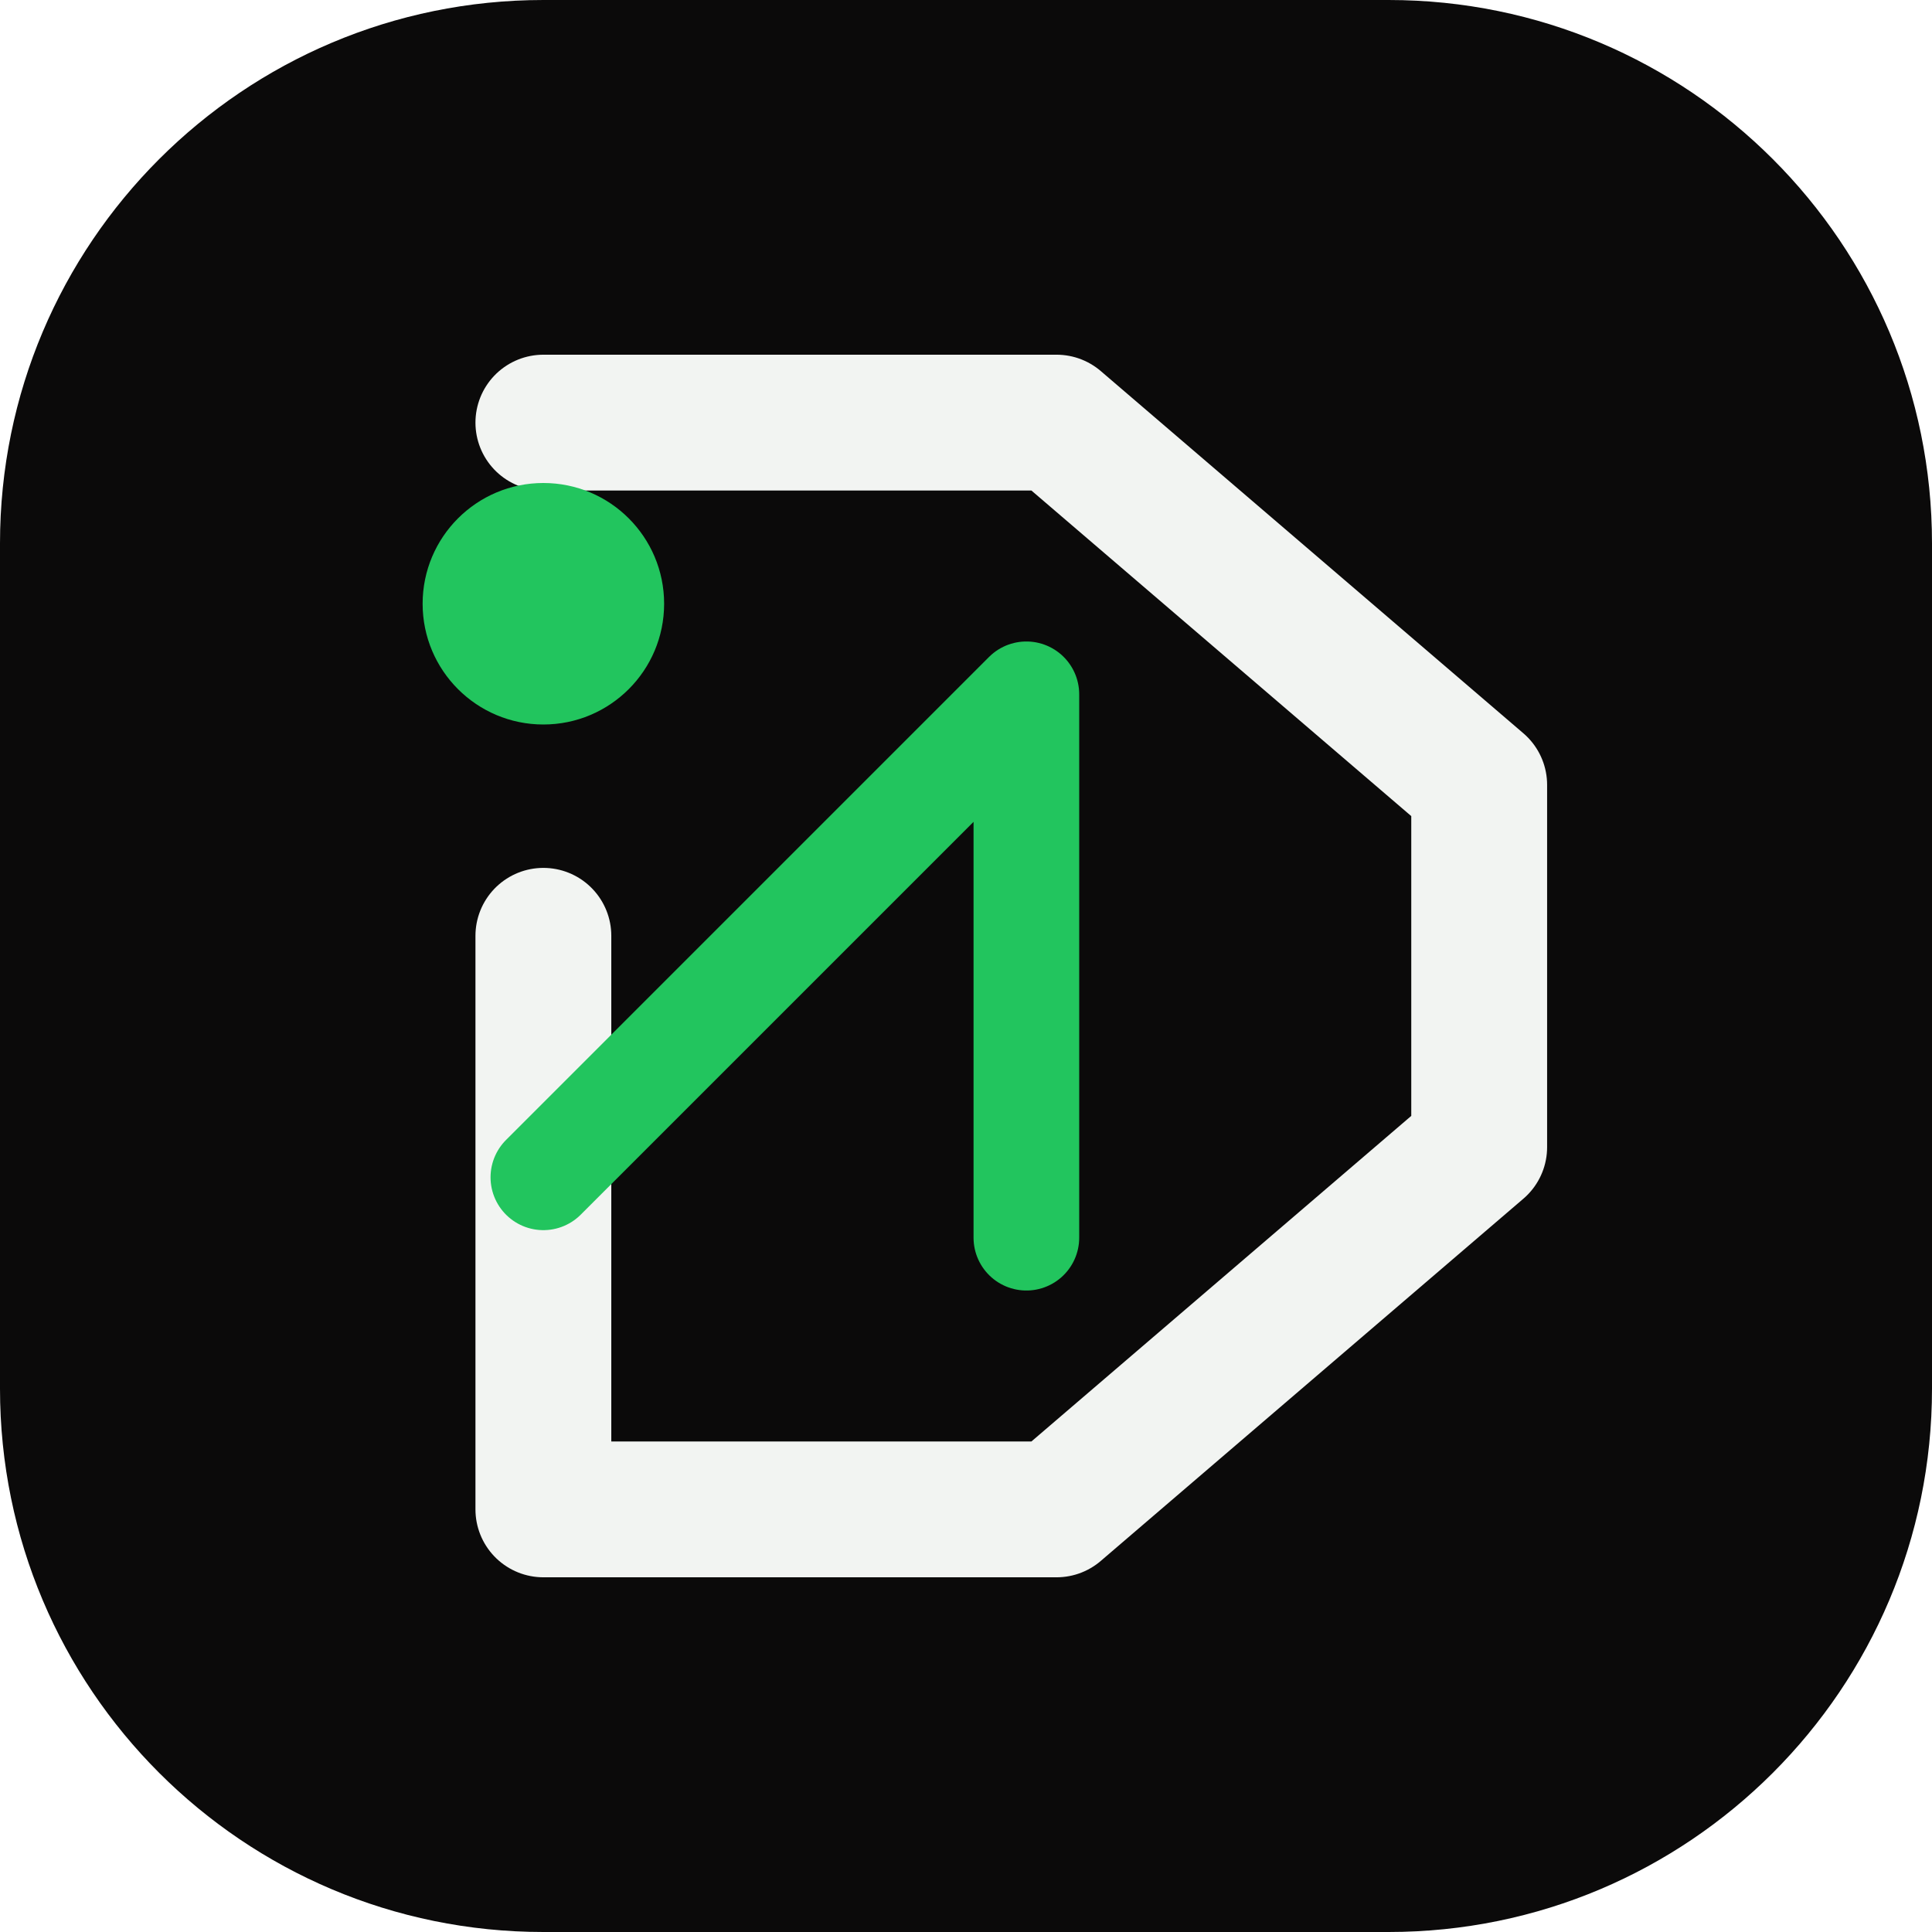
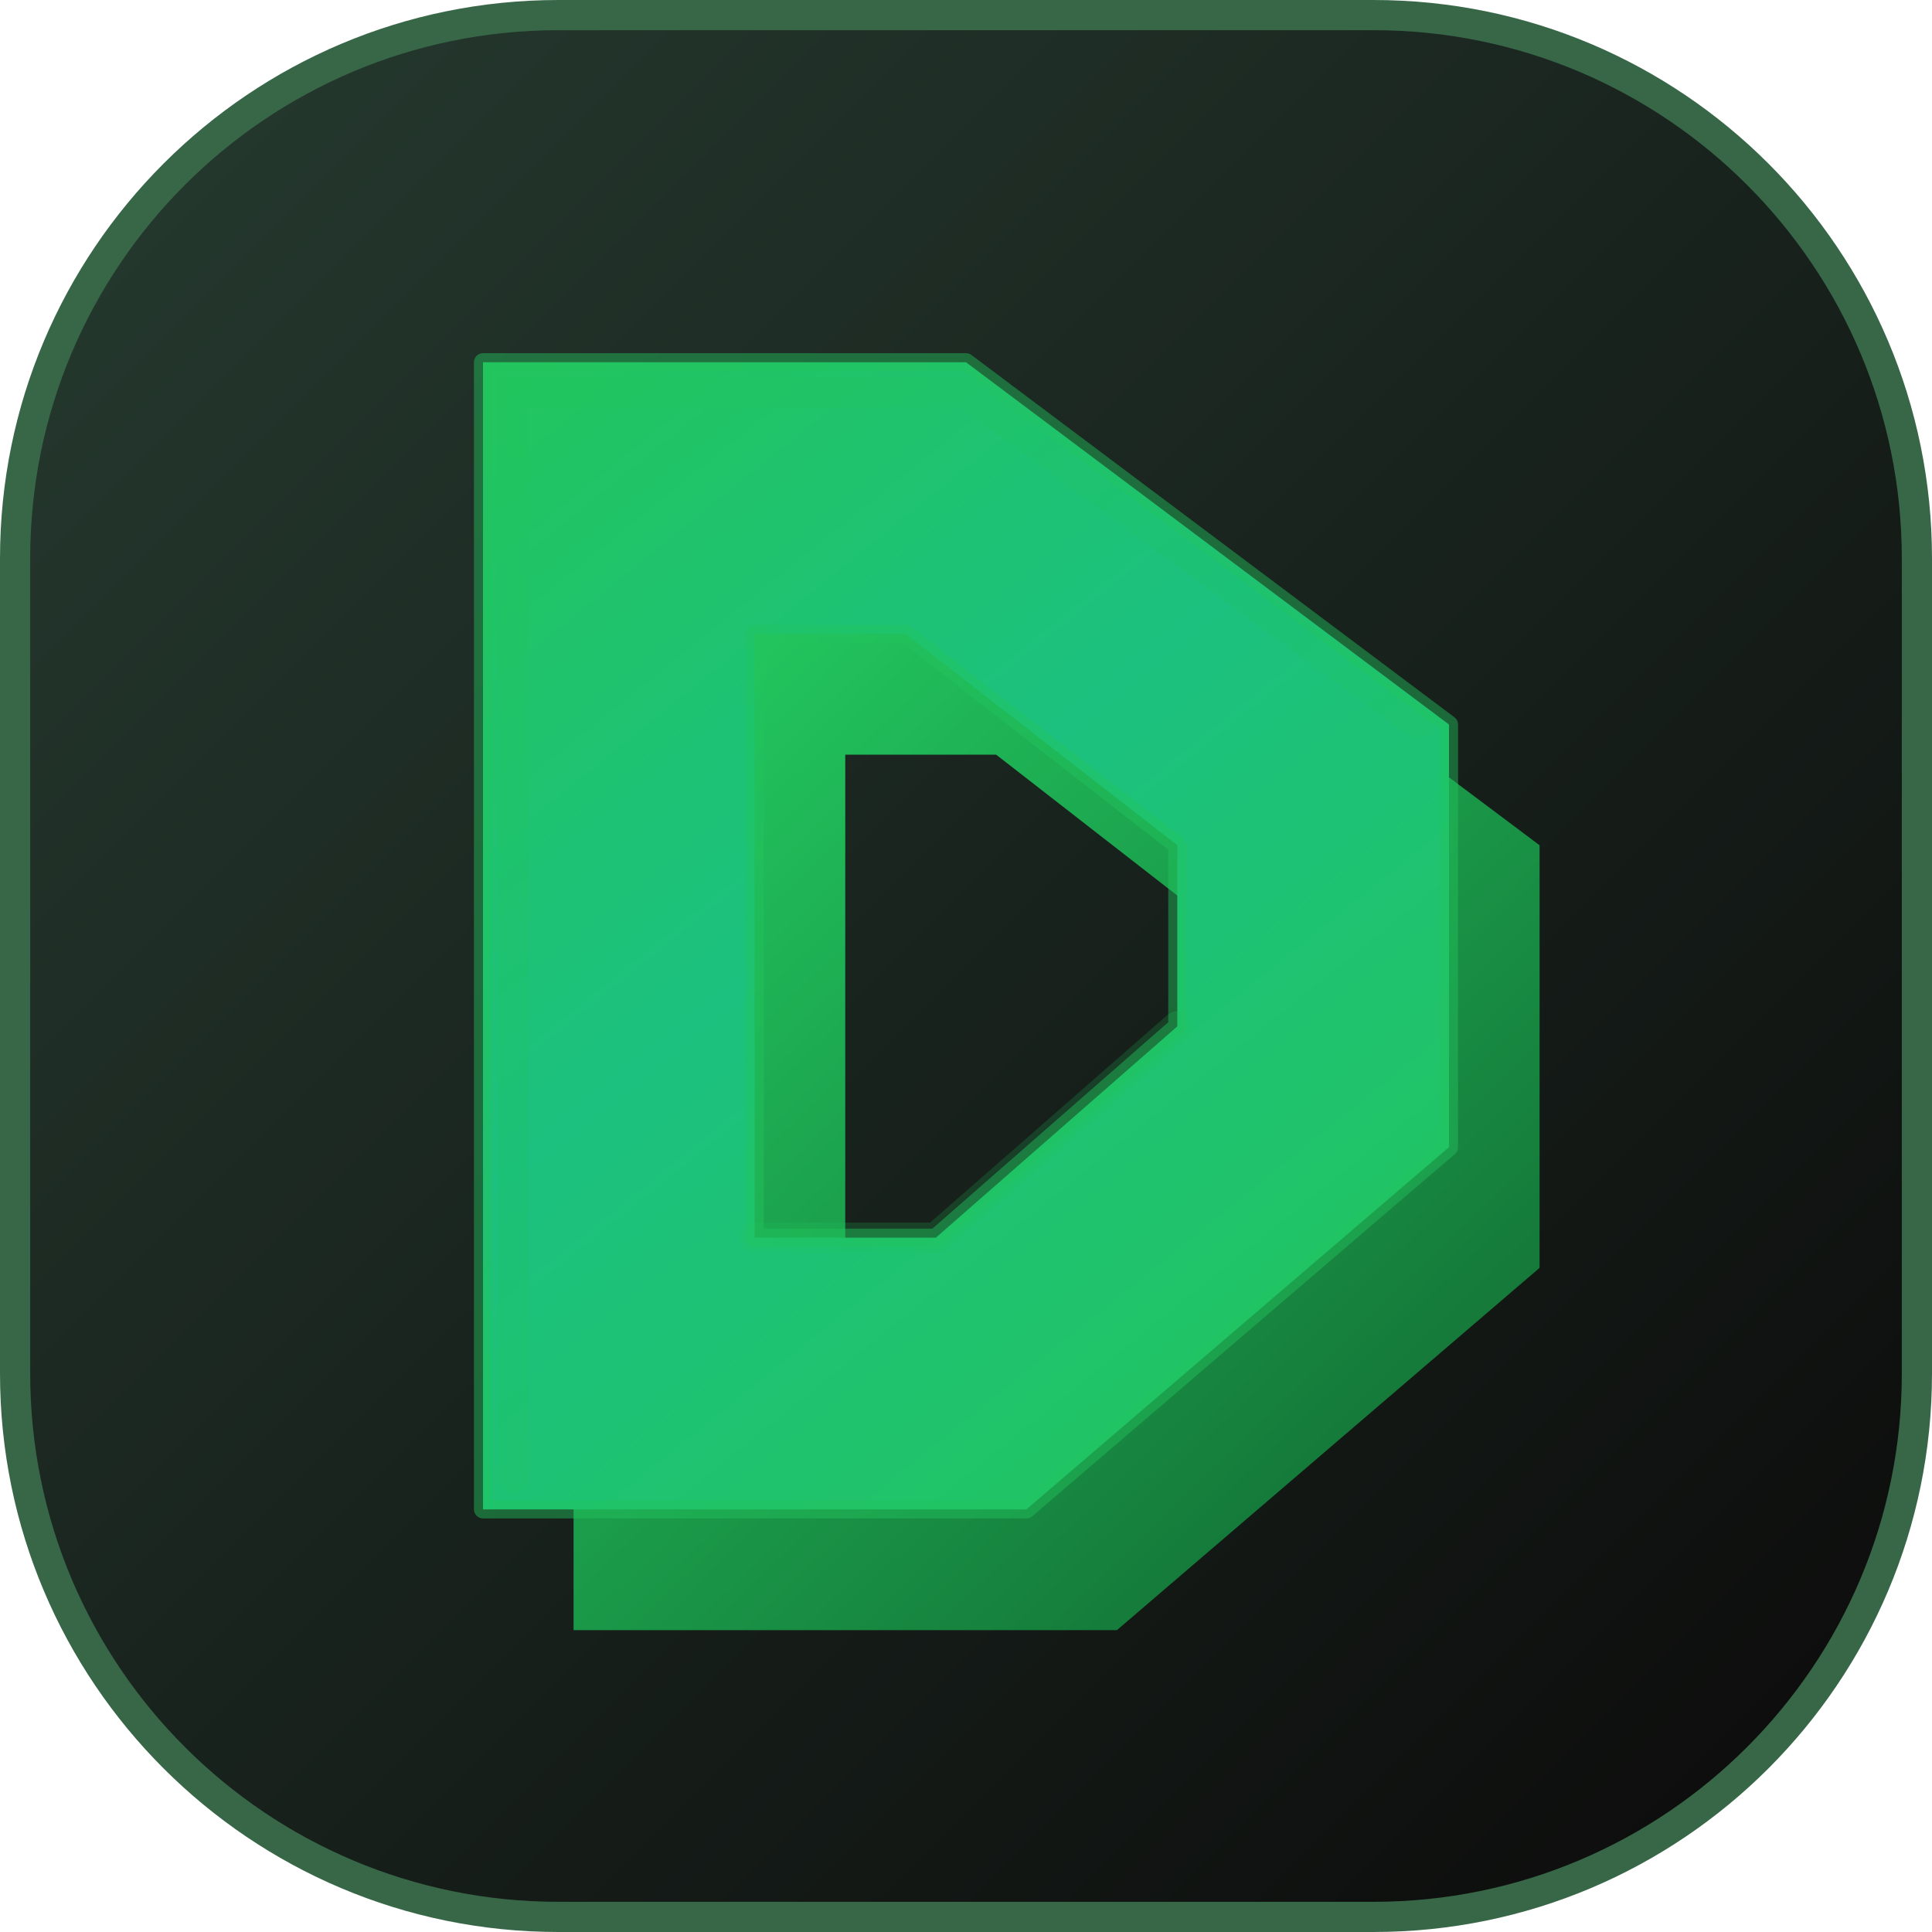
- <svg xmlns="http://www.w3.org/2000/svg" viewBox="0 0 64 64" fill="none">
-   <rect width="64" height="64" rx="18" fill="#0b0a0a" />
-   <path d="M18 14h17l14 12v12L35 50H18V31" stroke="#f2f4f2" stroke-width="4.5" stroke-linecap="round" stroke-linejoin="round" />
-   <path d="M18 39 34 23v18" stroke="#22c55e" stroke-width="3.5" stroke-linecap="round" stroke-linejoin="round" />
-   <circle cx="18" cy="20" r="4" fill="#22c55e" />
+ <svg xmlns="http://www.w3.org/2000/svg" viewBox="0 0 64 64">
+   <defs>
+     <linearGradient id="tile" x2="1" y2="1">
+       <stop stop-color="#263b30" />
+       <stop offset="1" stop-color="#0b0a0a" />
+     </linearGradient>
+     <linearGradient id="face" x1="17" y1="12" x2="46" y2="48" gradientUnits="userSpaceOnUse">
+       <stop stop-color="#22c55e" />
+       <stop offset=".45" stop-color="#1cc17f" />
+       <stop offset="1" stop-color="#22c55e" />
+     </linearGradient>
+     <linearGradient id="depth" x1="19" y1="20" x2="50" y2="52" gradientUnits="userSpaceOnUse">
+       <stop stop-color="#22c55e" />
+       <stop offset="1" stop-color="#105f2d" />
+     </linearGradient>
+     <path id="d" d="M16 12H32L48 24V38L34 50H16Z M25 21V41H31L39 34V28L30 21Z" fill-rule="evenodd" />
+   </defs>
+   <rect x=".5" y=".5" width="63" height="63" rx="18" fill="url(#tile)" stroke="#386748" />
+   <use href="#d" transform="translate(3 4)" fill="url(#depth)" />
+   <use href="#d" fill="url(#face)" stroke="#22c55e" stroke-opacity=".45" stroke-width=".6" stroke-linejoin="round" />
+   <path d="M17 49V13H32L47 24 M25 41H31L39 34" fill="none" stroke="#22c55e" stroke-opacity=".2" stroke-linecap="round" />
</svg>
